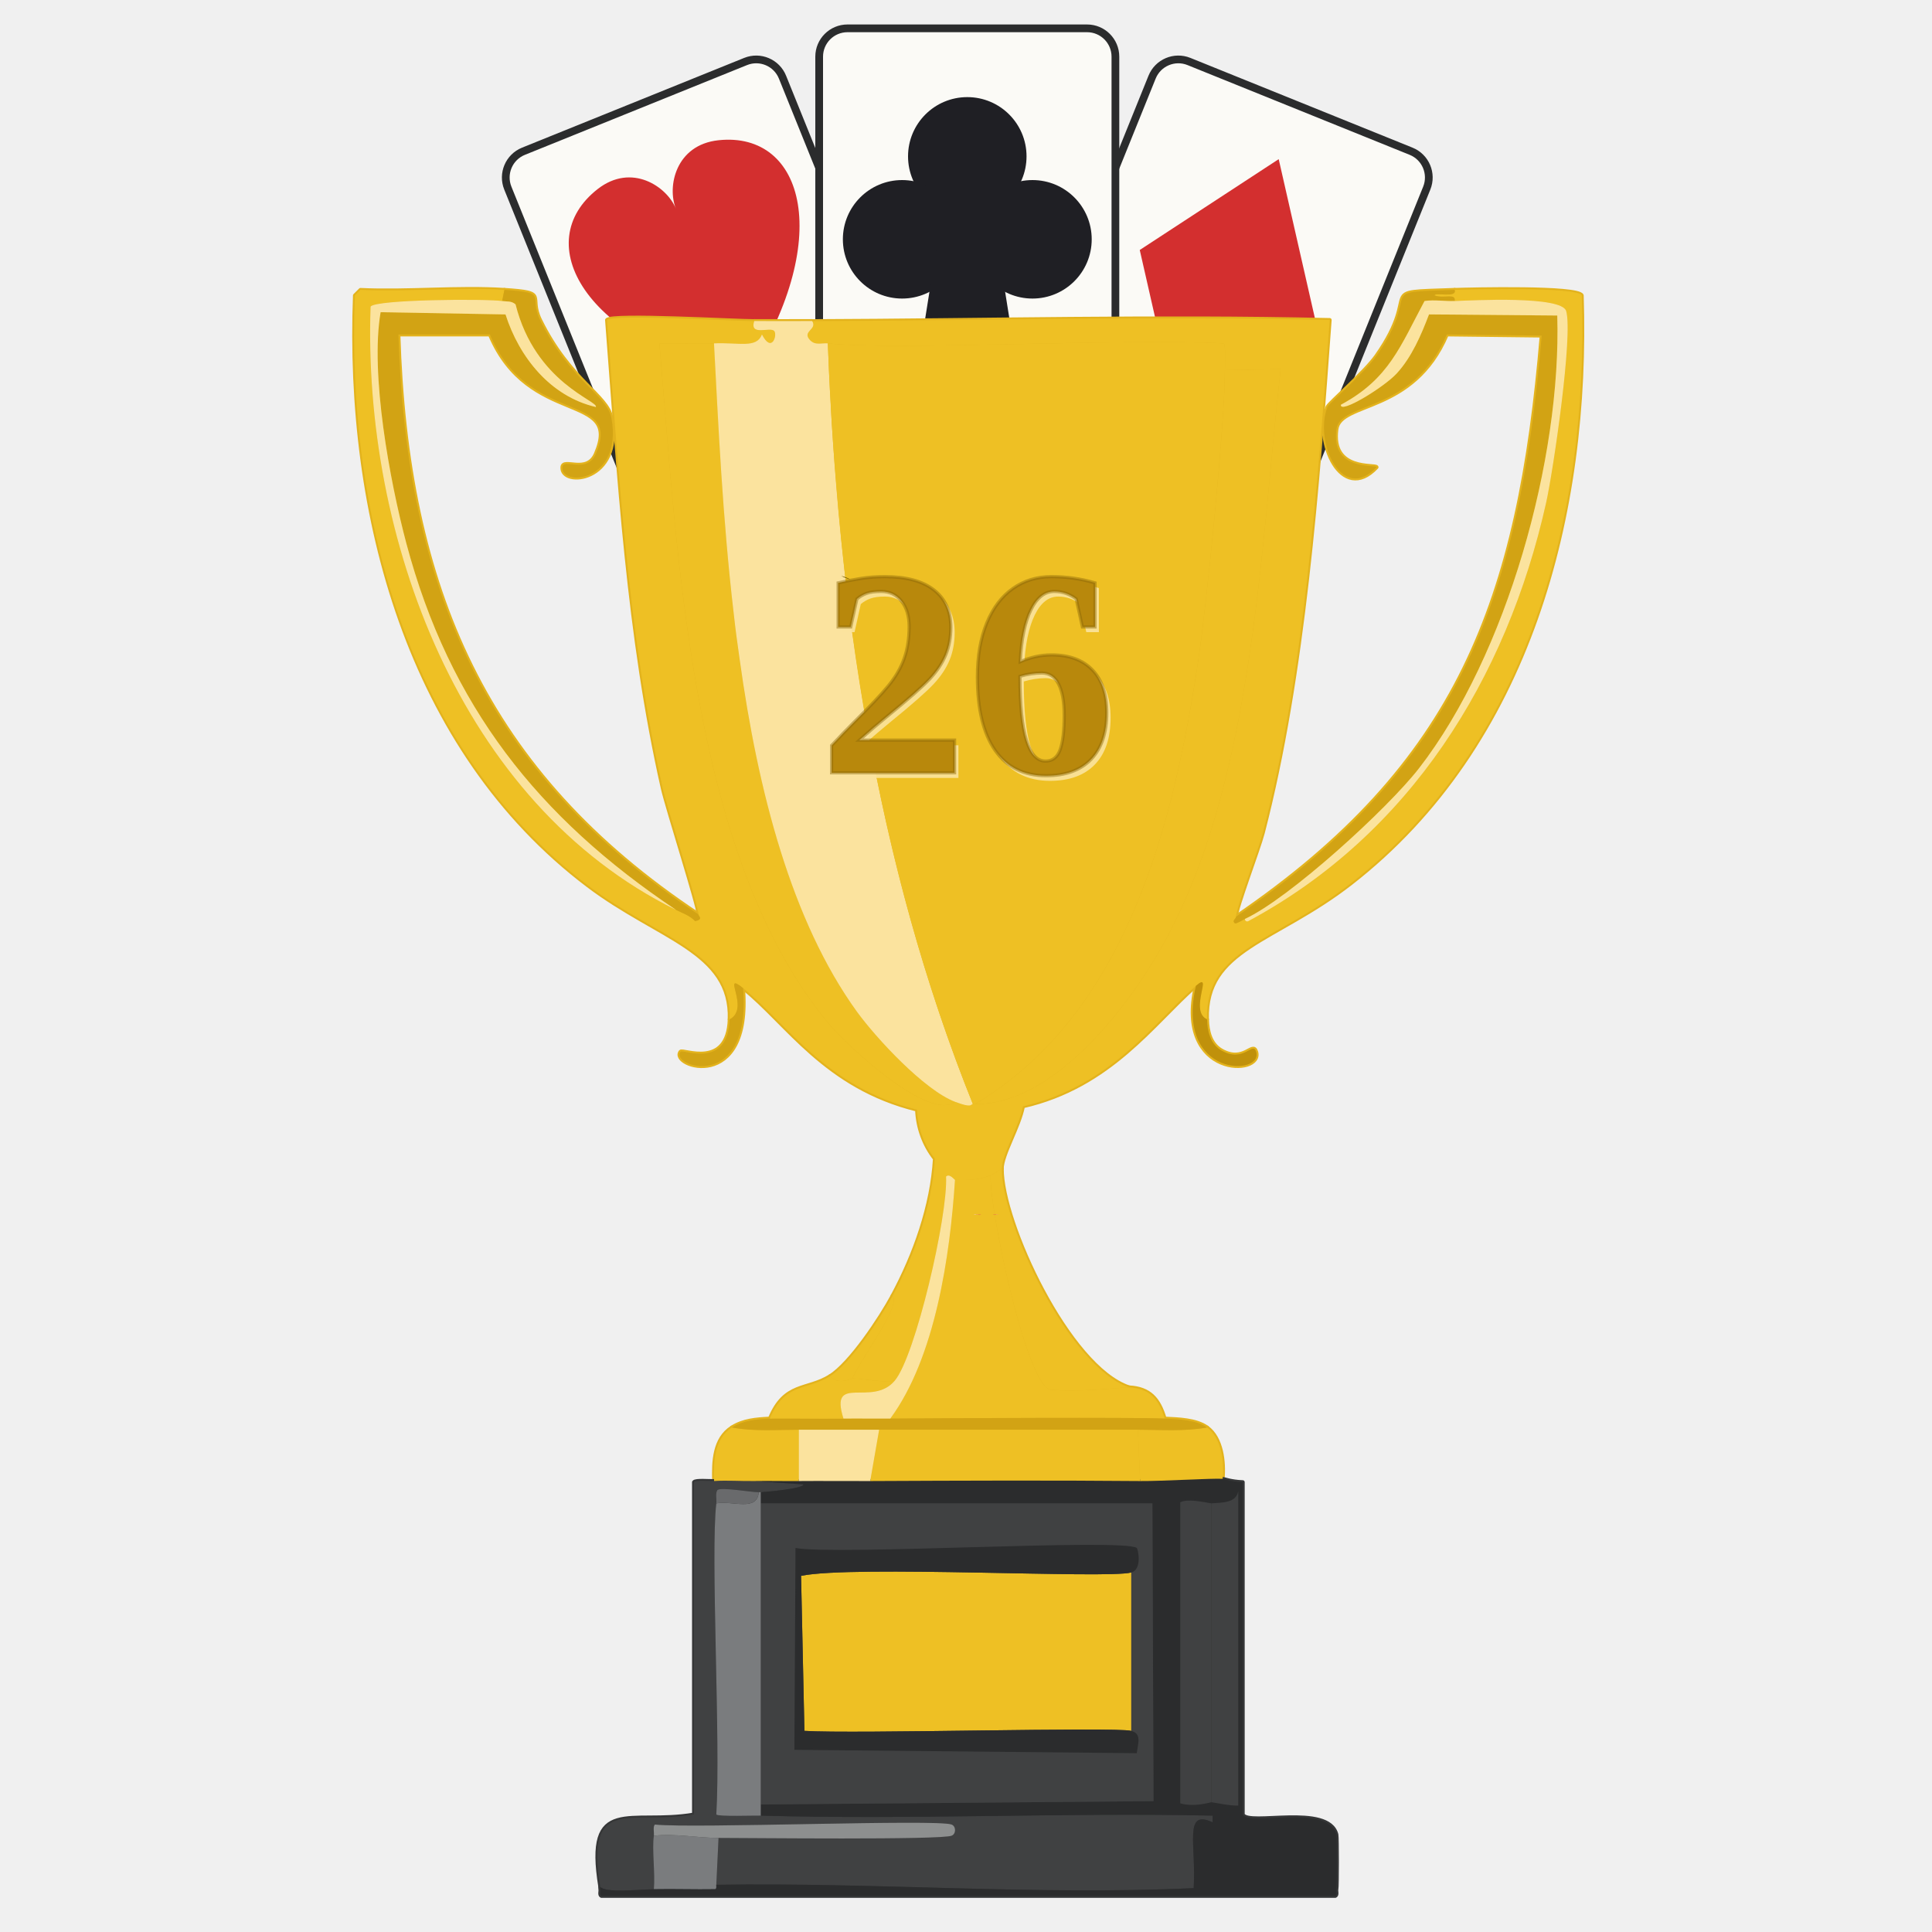
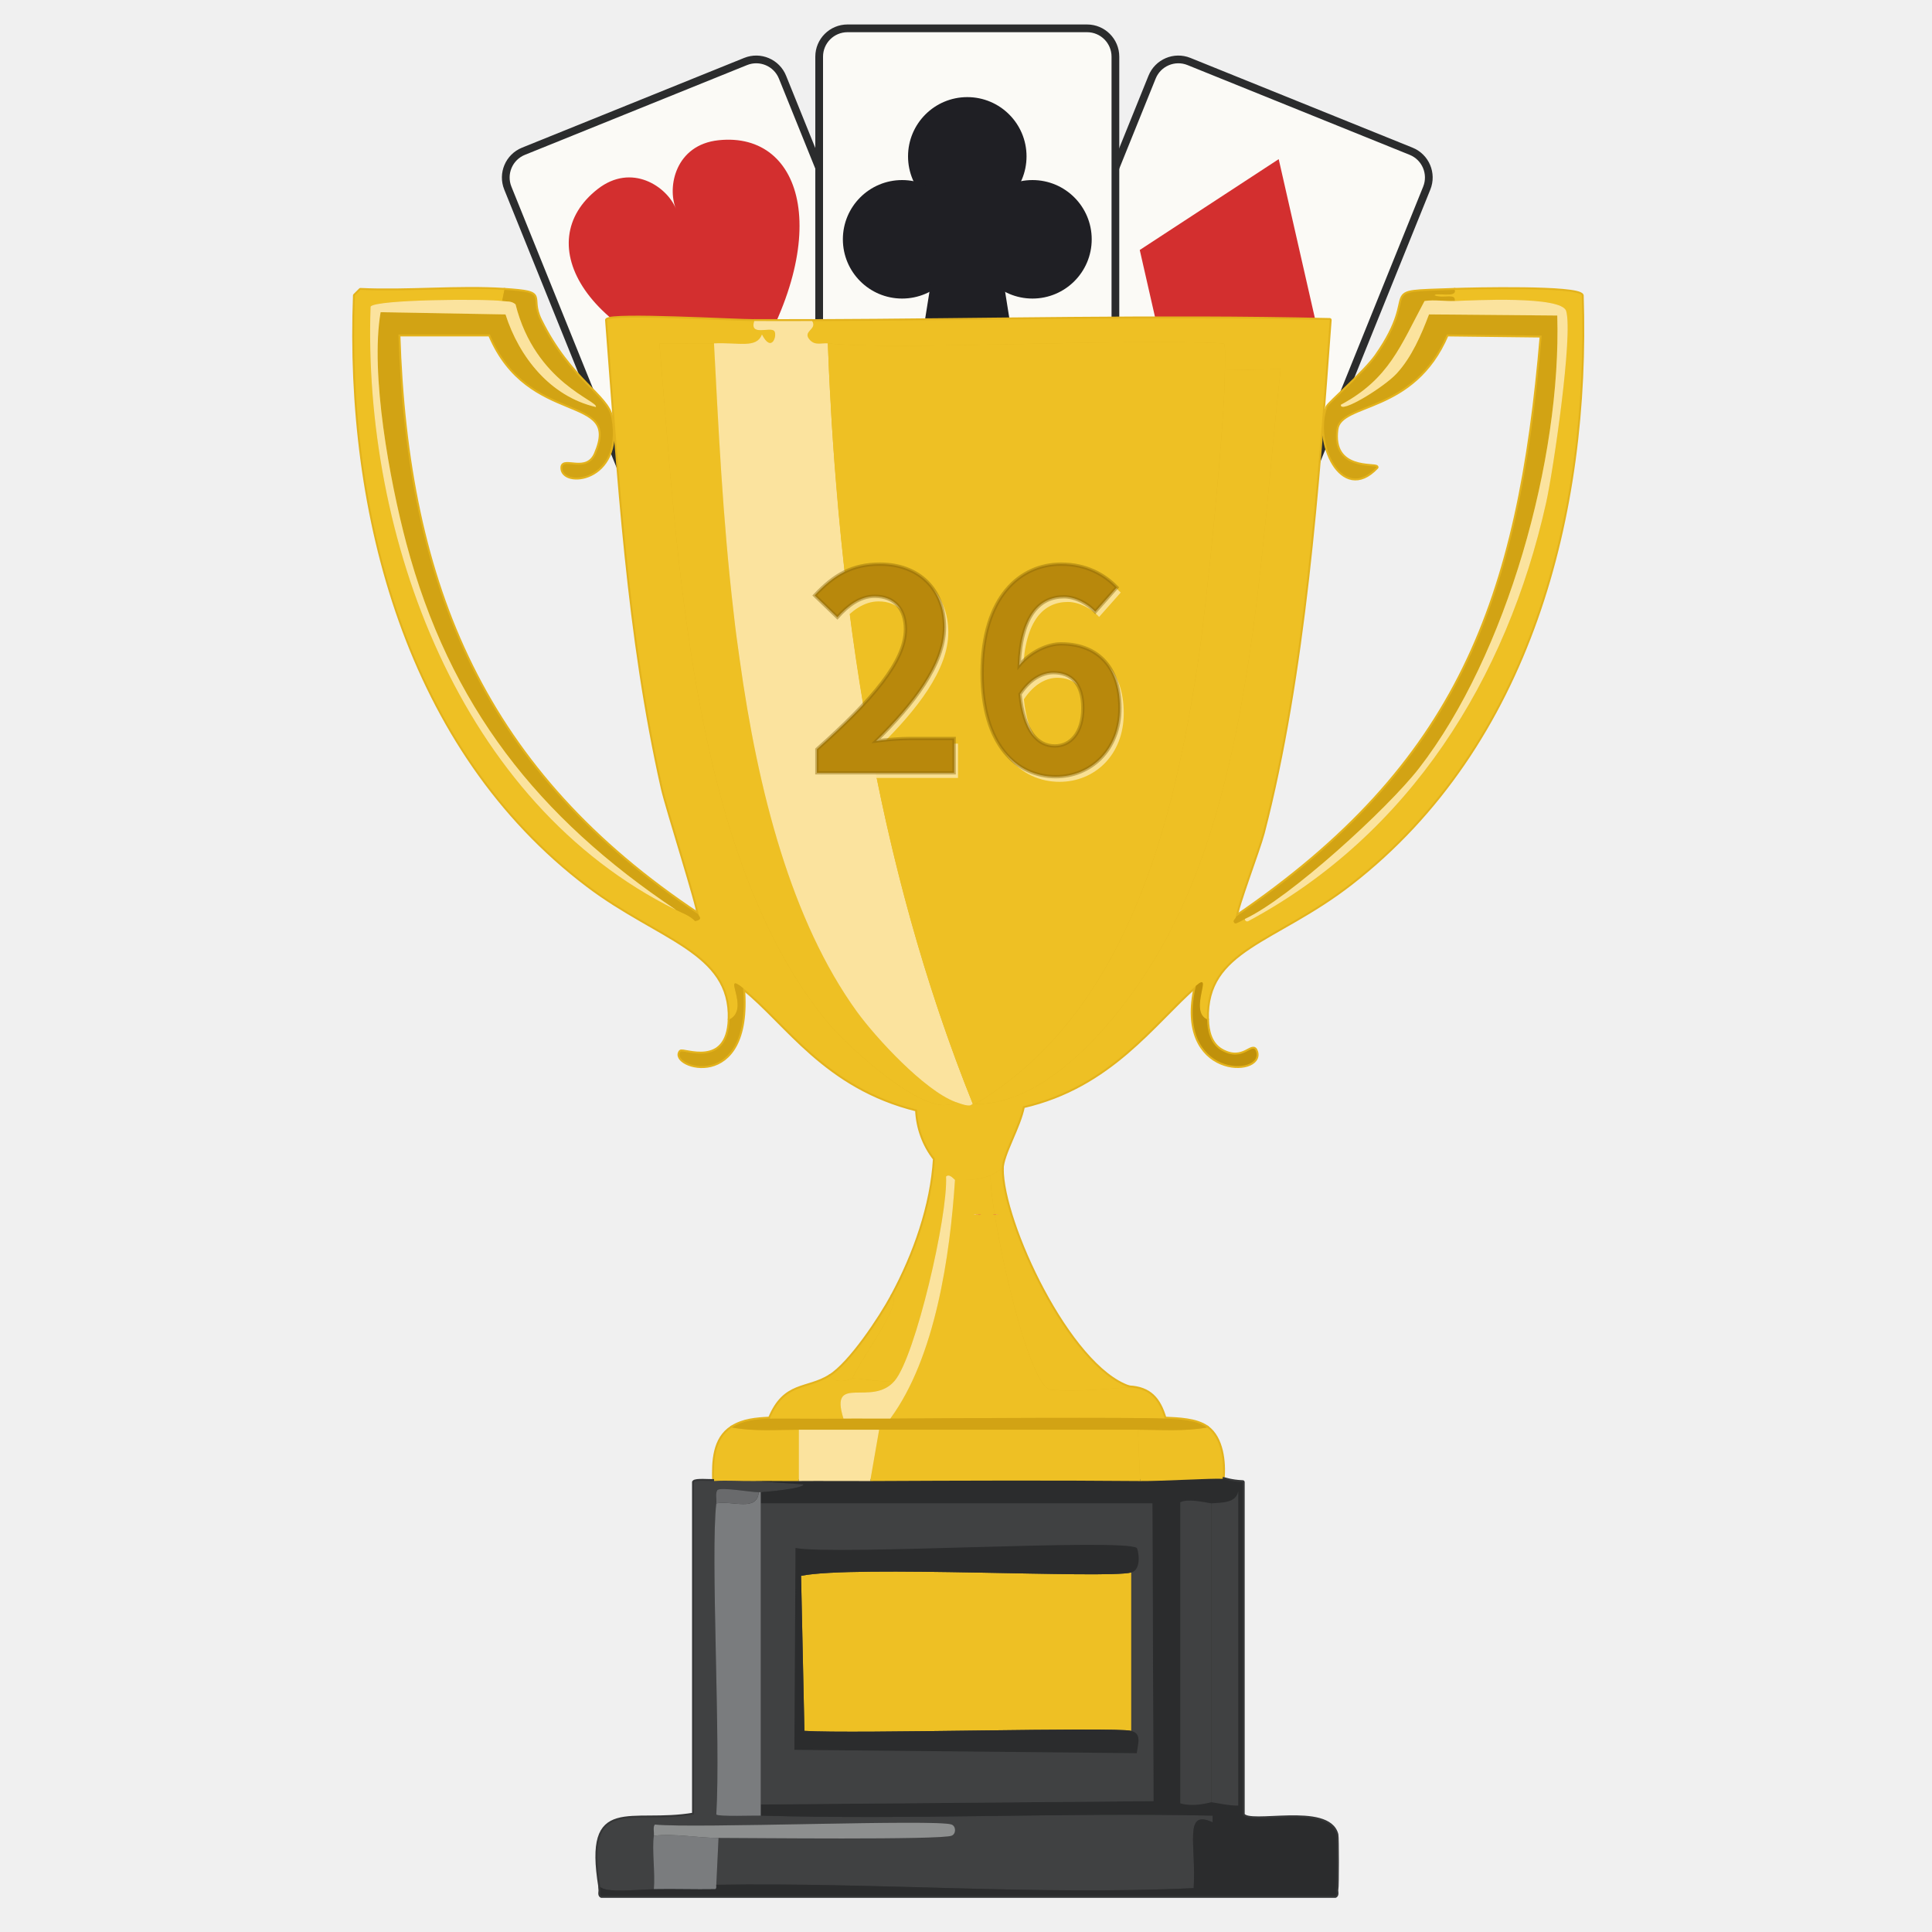
<svg xmlns="http://www.w3.org/2000/svg" id="Layer_2" viewBox="0 0 1500 1500">
  <defs>
    <style>
      .twinkle { transform-box: fill-box; transform-origin: center; animation: twinkle 4s ease-in-out infinite; animation-delay: 1s; transform: scale(0); }
      @keyframes twinkle { 0%, 100% { transform: scale(0) rotate(0deg); opacity: 0; } 8% { transform: scale(1) rotate(45deg); opacity: 1; } 16% { transform: scale(0) rotate(90deg); opacity: 0; } }
      @media (prefers-reduced-motion: reduce) { * { animation: none !important; } }
    </style>
  </defs>
  <g id="Cards">
    <g transform="rotate(-22 650 472)">
      <rect x="535.0" y="52.0" width="230" height="320" rx="22" fill="#fbfaf6" stroke="#2b2c2d" stroke-width="6" />
      <path d="M0,34 C-46,2 -50,-36 -22,-44 C-8,-48 0,-36 0,-28 C0,-36 8,-48 22,-44 C50,-36 46,2 0,34 Z" fill="#d32f2f" transform="translate(650 202) scale(2.3)" />
    </g>
    <g transform="rotate(22 852 472)">
      <rect x="737.0" y="52.0" width="230" height="320" rx="22" fill="#fbfaf6" stroke="#2b2c2d" stroke-width="6" />
      <path d="M0,-46 L32,0 L0,46 L-32,0 Z" fill="#d32f2f" transform="translate(852 202) scale(2.3)" />
    </g>
    <g transform="rotate(0 751 442)">
      <rect x="636.0" y="22.0" width="230" height="320" rx="22" fill="#fbfaf6" stroke="#2b2c2d" stroke-width="6" />
      <g fill="#1f1f24" transform="translate(751 172) scale(2.3)">
        <circle cx="0" cy="-22" r="20" />
        <circle cx="-22" cy="6" r="20" />
        <circle cx="22" cy="6" r="20" />
        <circle cx="0" cy="-2" r="16" />
        <path d="M-9,0 L9,0 L16,44 L-16,44 Z" />
      </g>
    </g>
  </g>
  <g id="Seam_backing">
    <g fill="#e3b31d" stroke="#e3b31d" stroke-width="3" stroke-linejoin="round">
      <path d="M878.27,1220.88v122.96c-12.26-3.25-215.53,2.47-253.72,0l-2.6-120.36c40.88-8.4,237.16,2.48,256.32-2.6Z" />
      <path d="M391.61,225.06l-1.73,8.66c-12.12-1.84-98.59-1.31-102.18,4.33-6.14,178.28,69.11,385.56,237.27,468.47,5.07,2.5,10.73,4.37,14.72,8.66,6.82-1.46,2.47-3.86,2.6-5.2.49-5.06-24.22-82.43-27.71-97.85-26.89-118.88-33.91-242.36-43.3-363.69,3.31-4.66,100.68.94,114.3.87-3.84,12.32,12.69,3.97,15.59,7.79,2.4,3.18-1.93,17.33-9.53,2.6-4.37,11.08-17.82,6-37.24,6.93-14.06.67-28.33-.49-42.43,0,13.9,161.66,23.83,397.91,130.76,527.35,15.95,19.31,79.09,76.9,98.72,61.48,13.88,5.26,12.11,1.62,13.85,1.73.57.04,1.16,0,1.73,0,58.58.74,114.69-70.07,142.01-116.9,74.01-126.83,79.03-309.43,95.25-453.75l-43.3.87c0-3.35.77-19.62-.87-20.78-74.66-4.22-251.8,5.6-307.41,0-4.99-.5-9.73,1.86-13.85-2.6-6.47-6.99,6.03-8.03,1.73-14.72,133.85-.48,267.89-3.96,401.79-.87-9.31,127.23-19.98,275.4-51.96,398.33-3.25,12.47-21.01,59.07-20.78,64.94.07,1.75-3.53,2.96-.87,5.2,1.37.39,5.74-2.52,7.79-3.46-.2,1.62,1.41,2.37,2.6,1.73,125.29-67.28,200.7-188.13,231.2-324.72,5.52-24.72,21.05-130.13,15.59-148.94-3.49-12.03-72.38-8.34-86.59-7.79,1.11-6.46-8.17-1.63-15.59-4.33,0-2.71,17.77,2.28,15.59-4.33,13.57-.47,96-2.4,98.72,4.33,5.55,169.25-40.95,348.7-179.25,456.35-59.12,46.01-113.25,50.67-111.71,105.64-14.47-6.55,5.6-38.41-8.66-25.98-32.91,28.7-66.2,77.96-134.22,93.52-2.82,15.49-16.38,37.38-16.45,48.49-1.52.77-8.18,5.02-8.66,5.2-9.79,3.55-17.38,3.88-27.71,3.46-.37-.01-4.29-5.31-6.93-2.6,1.47,30.7-23.74,139.27-39.83,158.47-10.93,1.62-22.25-1.43-32.91-1.73,8.37-18.28,37.98-56.44,31.17-64.08,17.32-32.03,30.82-70.03,32.91-106.51-8.48-10.71-13.37-24.39-13.85-38.1-71.44-17.63-100.9-67.18-135.09-94.39-17.5-13.93,5.97,15.69-10.39,24.25,1.85-53-54.99-62.33-109.97-103.91-139.95-105.84-187.48-288.67-180.98-458.08l4.33-4.33c36.28,1.74,75.88-2.34,111.71,0Z" />
      <path d="M769.16,912.61c-1.51,23.87,27.17,160.48,45.89,166.26,22.24,2.51,57.05-1.95,61.48-1.73,16.11.8,23.27,9.18,27.71,24.25-22.37-1.08-172.29-.31-213.02,0,35-47.49,46.4-126.55,50.22-185.31,10.33.41,17.92.09,27.71-3.46Z" />
      <path d="M876.53,1077.14c-4.43-.22-39.24,4.24-61.48,1.73-18.73-5.78-47.41-142.39-45.89-166.26.47-.17,7.14-4.42,8.66-5.2-.29,41.45,51.84,153.89,98.72,169.72Z" />
      <path d="M949.27,1148.14c-7.93-.54-46.51,1.88-64.08,1.73l-1.73-39.83c17.73,0,36.17,1.44,53.69-1.73,11.48,8.25,13.33,27.08,12.12,39.83Z" />
      <path d="M620.22,1110.04v39.83c-11.52.11-23.13-.2-34.64,0-10.28.18-20.95-.7-31.17,0-.46-14.97.02-32.72,13.85-41.56,16.93,3.17,34.81,1.73,51.96,1.73Z" />
      <path d="M644.47,1068.48c6.68,7.3,16.39,1.71,17.32,1.73,10.66.31,21.98,3.35,32.91,1.73-17.58,20.97-51.03-6.04-39.83,29.44-18.32.25-50.48-.34-57.15,0,11.7-28.27,28.82-21.66,46.76-32.91Z" />
      <path d="M661.78,1070.21c-.93-.03-10.64,5.57-17.32-1.73,15.98-10.02,39.18-45.13,48.49-62.35,6.81,7.64-22.8,45.8-31.17,64.08Z" />
      <path d="M757.04,857.19c117.66-70.19,154.02-216.79,173.19-343.77,6.8-45.04,20.82-185.42,20.78-226.01l43.3-.87c-16.22,144.32-21.24,326.92-95.25,453.75-27.33,46.83-83.43,117.64-142.01,116.9Z" />
      <path d="M554.41,266.62c8.22,156.82,17.15,388.78,110.84,518.69,15.17,21.04,52.44,61.13,76.2,70.14-19.62,15.42-82.76-42.17-98.72-61.48-106.92-129.44-116.86-365.69-130.76-527.35,14.1-.49,28.37.67,42.43,0Z" />
      <path d="M883.46,1110.04l1.73,39.83c-69.78-.61-139.77-.33-209.56,0l6.93-39.83c66.94,0,133.96.02,200.9,0Z" />
      <path d="M951,287.41c.04,40.59-13.99,180.97-20.78,226.01-19.17,126.99-55.53,273.58-173.19,343.77-.58,0-1.16.04-1.73,0-75.27-187.15-105.02-389.19-112.57-590.57,55.6,5.6,232.74-4.22,307.41,0,1.63,1.16.86,17.43.87,20.78Z" />
      <path d="M542.29,709.98c-.13,1.33,4.23,3.74-2.6,5.2-3.99-4.29-9.65-6.16-14.72-8.66-107.36-71.8-176.01-158.67-209.56-284.89-12.75-47.97-28.14-131.26-19.92-179.25l96.98,1.73c10.6,33.27,34.96,63.75,70.14,71.87,2.32-4.65-47.01-18.53-62.35-79.67-3.2-2.86-6.75-2.05-10.39-2.6l1.73-8.66c35.11,2.29,18.38,4.43,27.71,23.38,23.37,47.48,52.21,58.38,55.42,76.2,8.96,49.77-39.33,53.61-38.1,38.1.59-7.44,19.07,5.61,25.98-10.39,21.1-48.84-52.05-20.45-82.26-92.65h-71.01c6.1,196.64,67.2,340.32,232.94,450.28Z" />
      <path d="M1129.39,225.06c2.18,6.61-15.59,1.62-15.59,4.33,7.41,2.7,16.7-2.13,15.59,4.33-7.86.3-15.57-1.17-23.38,0-18.75,34.92-27.45,60.38-64.94,80.53-.98,7.59,33.63-13.73,43.3-24.25,11.71-12.74,19.03-29.9,25.11-45.89l99.58.87c3.36,110.92-39.08,263.61-107.38,351.57-24.55,31.61-100.89,101.16-135.09,116.9-2.05.95-6.43,3.85-7.79,3.46-2.66-2.24.93-3.45.87-5.2,173.41-118.32,219.91-245.44,237.27-451.15l-73.6-.87c-26.2,61.77-82.8,51.65-85.73,73.6-4.41,33.07,30.68,26.98,31.17,29.44-27.03,28.76-48.75-20.12-38.1-46.76,1.16-2.91,28.94-26.72,38.1-39.83,36.76-52.58-4.27-48.82,60.62-51.09Z" />
      <path d="M654.86,1101.38c11.88-.16,24.35.09,36.37,0,40.73-.31,190.65-1.08,213.02,0,10.49.51,24.39.81,32.91,6.93-17.52,3.17-35.96,1.73-53.69,1.73-66.94.02-133.96,0-200.9,0-20.76,0-41.59,0-62.35,0-17.15,0-35.02,1.44-51.96-1.73,8.79-5.62,18.71-6.38,29.44-6.93,6.67-.34,38.83.25,57.15,0Z" />
      <path d="M576.92,767.13c6.64,82.5-57.72,60.57-48.49,49.36,1.77-2.15,36.73,14.01,38.1-25.11,16.37-8.55-7.11-38.17,10.39-24.25Z" />
      <path d="M1129.39,233.72c14.21-.55,83.1-4.24,86.59,7.79,5.46,18.81-10.07,124.22-15.59,148.94-30.5,136.6-105.91,257.44-231.2,324.72-1.19.64-2.79-.11-2.6-1.73,34.19-15.74,110.54-85.29,135.09-116.9,68.3-87.96,110.73-240.65,107.38-351.57l-99.58-.87c-6.08,16-13.4,33.15-25.11,45.89-9.66,10.52-44.28,31.84-43.3,24.25,37.49-20.15,46.19-45.61,64.94-80.53,7.81-1.17,15.53.3,23.38,0Z" />
      <path d="M389.88,233.72c3.64.55,7.19-.26,10.39,2.6,15.34,61.14,64.67,75.02,62.35,79.67-35.18-8.12-59.54-38.6-70.14-71.87l-96.98-1.73c-8.22,47.99,7.17,131.27,19.92,179.25,33.54,126.22,102.19,213.09,209.56,284.89-168.16-82.91-243.41-290.19-237.27-468.47,3.59-5.64,90.06-6.17,102.18-4.33Z" />
      <path d="M741.45,916.07c-3.82,58.76-15.23,137.82-50.22,185.31-12.02.09-24.49-.16-36.37,0-11.19-35.48,22.25-8.47,39.83-29.44,16.09-19.2,41.3-127.77,39.83-158.47,2.64-2.71,6.56,2.58,6.93,2.6Z" />
      <path d="M682.57,1110.04l-6.93,39.83c-18.44.09-36.98-.17-55.42,0v-39.83c20.76,0,41.59,0,62.35,0Z" />
      <path d="M755.35,857.15c-1.86,0,0,3.58-13.89-1.72-23.79-9.03-61.04-49.15-76.23-70.06-50.86-70.49-76.79-171.22-90.98-273.51-1.72-11.75-3.29-23.64-4.58-35.39-8.74-74.36-12.04-148-15.33-209.9,19.48-.86,32.95,4.16,37.25-6.88,7.59,14.76,12.03.58,9.6-2.57-2.87-3.87-19.49,4.44-15.62-7.88,15.05,0,30.09.14,44.99,0,4.3,6.73-8.17,7.73-1.72,14.75,4.16,4.44,8.88,2.15,13.9,2.58.57,15.9,1.29,31.81,2.29,47.71.29,4.73.43,9.31.72,14.04.43,6.31.86,12.61,1.29,18.91.57,8.6,1.29,17.2,2,25.94,4.87,61.6,12.32,122.93,22.93,183.67,2.58,15.76,5.44,31.52,8.74,47.28,17.48,86.26,41.69,171.07,74.64,253.03Z" />
      <path d="M937.15,791.38c.25,8.9,2.34,19.19,11.26,24.25,17.39,9.85,24.13-7.42,26.84.87,6.24,19.03-63.19,20.77-46.76-51.09,14.25-12.43-5.81,19.43,8.66,25.98Z" />
    </g>
    <g fill="#353637" stroke="#353637" stroke-width="3" stroke-linejoin="round">
      <path d="M1037.6,1466.8c-.37,1.47.85,4.29-.87,5.2H466.95c-1.73-.81-.46-3.8-.87-5.2-.15-.51.09-1.17,0-1.73,5.04,4.69,27.87,2,41.56,1.73,15.84-.31,31.76.28,47.63,0,1.41-.02.69-3.46.87-3.46,123.19-1.99,247.2,8.27,370.62,2.6,2.13-33.41-8.09-61.81,14.72-51.09v-5.2c-116.75-2.52-234.02,3.37-350.7,0v-8.66l304.81-2.6-.87-231.2h-303.94v-8.66c3.93-.19,33.8-2.85,32.91-6.06l-38.1-2.6c11.51-.2,23.12.11,34.64,0,18.44-.17,36.98.09,55.42,0,69.78-.33,139.78-.61,209.56,0,17.57.15,56.15-2.27,64.08-1.73.79.05,6.2,2.22,15.59,2.6v258.05c4.16,9.37,66.57-8.79,72.74,15.59.52,2.06.51,40.37,0,42.43Z" />
      <path d="M878.27,1220.88c-19.16,5.08-215.43-5.8-256.32,2.6l2.6,120.36c38.19,2.47,241.46-3.25,253.72,0,8.39,2.23,5.22,9.74,4.33,17.32l-265.84-2.6.87-156.73c31.22,5.9,254.17-7.66,264.97,0,.91.64,4.47,16.72-4.33,19.05Z" />
      <path d="M554.41,1149.87c10.23-.7,20.89.18,31.17,0l38.1,2.6c.9,3.21-28.97,5.87-32.91,6.06-.58.03-1.16-.02-1.73,0-4.83.21-28.69-4.1-32.04-1.73-1.81,2.82-.47,7.05-.87,10.39-4.62,39.48,3.47,183.76,0,241.59,1.25,1.77,29.62.72,34.64.87,116.68,3.37,233.95-2.52,350.7,0v5.2c-22.81-10.72-12.59,17.68-14.72,51.09-123.42,5.67-247.43-4.59-370.62-2.6l1.73-36.37c23.02,0,172.6,1.69,180.98-1.73,3.53-1.44,3.53-7.22,0-8.66-10.66-4.36-200.2,3.16-230.34,0-1.79,1.27-.54,6.4-.87,8.66-1.55,10.67,1.14,29.24,0,41.56-13.7.26-36.53,2.96-41.56-1.73-11.8-72.02,23.28-47.73,72.74-56.29v-258.05c1.26-1.77,12.58-.66,15.59-.87Z" />
      <path d="M940.61,1167.19v232.07c-1.21,0-12.98,4.04-24.25.87v-233.8c6.59-3.35,23.04.96,24.25.87Z" />
      <path d="M940.61,1399.26v-232.07c8.41-.66,19.11-.19,20.78-9.53v244.19c-6.68.28-19.74-2.59-20.78-2.6Z" />
      <polygon points="590.78 1400.99 590.78 1167.19 894.72 1167.19 895.59 1398.4 590.78 1400.99" />
      <path d="M589.05,1158.53c-1.07,15.37-20.26,6.37-32.91,8.66.39-3.35-.95-7.57.87-10.39,3.35-2.37,27.21,1.94,32.04,1.73Z" />
      <path d="M590.78,1158.53v251.12c-5.02-.15-33.38.9-34.64-.87,3.47-57.83-4.62-202.12,0-241.59,12.64-2.28,31.84,6.71,32.91-8.66.58-.02,1.16.03,1.73,0Z" />
      <path d="M557.87,1426.97l-1.73,36.37c-.18,0,.55,3.44-.87,3.46-15.86.28-31.79-.31-47.63,0,1.14-12.33-1.55-30.9,0-41.56,16.61-1.85,33.85,1.73,50.22,1.73Z" />
      <path d="M557.87,1426.97c-16.38,0-33.61-3.58-50.22-1.73.33-2.26-.92-7.39.87-8.66,30.14,3.16,219.67-4.36,230.34,0,3.53,1.44,3.53,7.22,0,8.66-8.38,3.42-157.96,1.73-180.98,1.73Z" />
    </g>
  </g>
  <defs>
    <style>
      .cls-1 {
        fill: #7a7c7e;
      }

      .cls-2 {
        fill: #e84d4d;
      }

      .cls-3 {
        fill: #ef898a;
      }

      .cls-4 {
        fill: #735900;
      }

      .cls-5 {
        fill: #e85252;
      }

      .cls-6 {
        fill: #eec024;
      }

      .cls-7 {
        fill: #2b2c2d;
      }

      .cls-8 {
        fill: #ef8b8c;
      }

      .cls-9 {
        fill: #696a6c;
      }

      .cls-10 {
        fill: #d2a314;
      }

      .cls-11 {
        fill: #f7c9c9;
      }

      .cls-12 {
        fill: #404142;
      }

      .cls-13 {
        fill: #8d8f8f;
      }

      .cls-14 {
        fill: #fbe39e;
      }

      .cls-15 {
        fill: #c0910b;
      }
    </style>
  </defs>
  <path class="cls-12" d="M554.41,1149.87c10.23-.7,20.89.18,31.17,0l38.1,2.6c.9,3.21-28.97,5.87-32.91,6.06-.58.03-1.16-.02-1.73,0-4.83.21-28.69-4.1-32.04-1.73-1.81,2.82-.47,7.05-.87,10.39-4.62,39.48,3.47,183.76,0,241.59,1.25,1.77,29.62.72,34.64.87,116.68,3.37,233.95-2.52,350.7,0v5.2c-22.81-10.72-12.59,17.68-14.72,51.09-123.42,5.67-247.43-4.59-370.62-2.6l1.73-36.37c23.02,0,172.6,1.69,180.98-1.73,3.53-1.44,3.53-7.22,0-8.66-10.66-4.36-200.2,3.16-230.34,0-1.79,1.27-.54,6.4-.87,8.66-1.55,10.67,1.14,29.24,0,41.56-13.7.26-36.53,2.96-41.56-1.73-11.8-72.02,23.28-47.73,72.74-56.29v-258.05c1.26-1.77,12.58-.66,15.59-.87Z" />
  <path class="cls-1" d="M590.78,1158.53v251.12c-5.02-.15-33.38.9-34.64-.87,3.47-57.83-4.62-202.12,0-241.59,12.64-2.28,31.84,6.71,32.91-8.66.58-.02,1.16.03,1.73,0Z" />
  <path class="cls-1" d="M557.87,1426.97l-1.73,36.37c-.18,0,.55,3.44-.87,3.46-15.86.28-31.79-.31-47.63,0,1.14-12.33-1.55-30.9,0-41.56,16.61-1.85,33.85,1.73,50.22,1.73Z" />
  <path class="cls-13" d="M557.87,1426.97c-16.38,0-33.61-3.58-50.22-1.73.33-2.26-.92-7.39.87-8.66,30.14,3.16,219.67-4.36,230.34,0,3.53,1.44,3.53,7.22,0,8.66-8.38,3.42-157.96,1.73-180.98,1.73Z" />
  <path class="cls-9" d="M589.05,1158.53c-1.07,15.37-20.26,6.37-32.91,8.66.39-3.35-.95-7.57.87-10.39,3.35-2.37,27.21,1.94,32.04,1.73Z" />
  <path class="cls-7" d="M1037.6,1466.8c-.37,1.47.85,4.29-.87,5.2H466.95c-1.73-.81-.46-3.8-.87-5.2-.15-.51.09-1.17,0-1.73,5.04,4.69,27.87,2,41.56,1.73,15.84-.31,31.76.28,47.63,0,1.41-.02.69-3.46.87-3.46,123.19-1.99,247.2,8.27,370.62,2.6,2.13-33.41-8.09-61.81,14.72-51.09v-5.2c-116.75-2.52-234.02,3.37-350.7,0v-8.66l304.81-2.6-.87-231.2h-303.94v-8.66c3.93-.19,33.8-2.85,32.91-6.06l-38.1-2.6c11.51-.2,23.12.11,34.64,0,18.44-.17,36.98.09,55.42,0,69.78-.33,139.78-.61,209.56,0,17.57.15,56.15-2.27,64.08-1.73.79.05,6.2,2.22,15.59,2.6v258.05c4.16,9.37,66.57-8.79,72.74,15.59.52,2.06.51,40.37,0,42.43Z" />
  <path class="cls-12" d="M940.61,1167.19v232.07c-1.21,0-12.98,4.04-24.25.87v-233.8c6.59-3.35,23.04.96,24.25.87Z" />
  <path class="cls-12" d="M940.61,1399.26v-232.07c8.41-.66,19.11-.19,20.78-9.53v244.19c-6.68.28-19.74-2.59-20.78-2.6Z" />
  <polygon class="cls-12" points="590.78 1400.99 590.78 1167.19 894.72 1167.19 895.59 1398.4 590.78 1400.99" />
  <path class="cls-6" d="M878.27,1220.88v122.96c-12.26-3.25-215.53,2.47-253.72,0l-2.6-120.36c40.88-8.4,237.16,2.48,256.32-2.6Z" />
  <path class="cls-7" d="M878.27,1220.88c-19.16,5.08-215.43-5.8-256.32,2.6l2.6,120.36c38.19,2.47,241.46-3.25,253.72,0,8.39,2.23,5.22,9.74,4.33,17.32l-265.84-2.6.87-156.73c31.22,5.9,254.17-7.66,264.97,0,.91.64,4.47,16.72-4.33,19.05Z" />
  <path class="cls-6" d="M391.61,225.06l-1.73,8.66c-12.12-1.84-98.59-1.31-102.18,4.33-6.14,178.28,69.11,385.56,237.27,468.47,5.07,2.5,10.73,4.37,14.72,8.66,6.82-1.46,2.47-3.86,2.6-5.2.49-5.06-24.22-82.43-27.71-97.85-26.89-118.88-33.91-242.36-43.3-363.69,3.31-4.66,100.68.94,114.3.87-3.84,12.32,12.69,3.97,15.59,7.79,2.4,3.18-1.93,17.33-9.53,2.6-4.37,11.08-17.82,6-37.24,6.93-14.06.67-28.33-.49-42.43,0,13.9,161.66,23.83,397.91,130.76,527.35,15.95,19.31,79.09,76.9,98.72,61.48,13.88,5.26,12.11,1.62,13.85,1.73.57.04,1.16,0,1.73,0,58.58.74,114.69-70.07,142.01-116.9,74.01-126.83,79.03-309.43,95.25-453.75l-43.3.87c0-3.35.77-19.62-.87-20.78-74.66-4.22-251.8,5.6-307.41,0-4.99-.5-9.73,1.86-13.85-2.6-6.47-6.99,6.03-8.03,1.73-14.72,133.85-.48,267.89-3.96,401.79-.87-9.31,127.23-19.98,275.4-51.96,398.33-3.25,12.47-21.01,59.07-20.78,64.94.07,1.75-3.53,2.96-.87,5.2,1.37.39,5.74-2.52,7.79-3.46-.2,1.62,1.41,2.37,2.6,1.73,125.29-67.28,200.7-188.13,231.2-324.72,5.52-24.72,21.05-130.13,15.59-148.94-3.49-12.03-72.38-8.34-86.59-7.79,1.11-6.46-8.17-1.63-15.59-4.33,0-2.71,17.77,2.28,15.59-4.33,13.57-.47,96-2.4,98.72,4.33,5.55,169.25-40.95,348.7-179.25,456.35-59.12,46.01-113.25,50.67-111.71,105.64-14.47-6.55,5.6-38.41-8.66-25.98-32.91,28.7-66.2,77.96-134.22,93.52-2.82,15.49-16.38,37.38-16.45,48.49-1.52.77-8.18,5.02-8.66,5.2-9.79,3.55-17.38,3.88-27.71,3.46-.37-.01-4.29-5.31-6.93-2.6,1.47,30.7-23.74,139.27-39.83,158.47-10.93,1.62-22.25-1.43-32.91-1.73,8.37-18.28,37.98-56.44,31.17-64.08,17.32-32.03,30.82-70.03,32.91-106.51-8.48-10.71-13.37-24.39-13.85-38.1-71.44-17.63-100.9-67.18-135.09-94.39-17.5-13.93,5.97,15.69-10.39,24.25,1.85-53-54.99-62.33-109.97-103.91-139.95-105.84-187.48-288.67-180.98-458.08l4.33-4.33c36.28,1.74,75.88-2.34,111.71,0Z" />
  <path class="cls-6" d="M769.16,912.61c-1.51,23.87,27.17,160.48,45.89,166.26,22.24,2.51,57.05-1.95,61.48-1.73,16.11.8,23.27,9.18,27.71,24.25-22.37-1.08-172.29-.31-213.02,0,35-47.49,46.4-126.55,50.22-185.31,10.33.41,17.92.09,27.71-3.46Z" />
  <path class="cls-10" d="M542.29,709.98c-.13,1.33,4.23,3.74-2.6,5.2-3.99-4.29-9.65-6.16-14.72-8.66-107.36-71.8-176.01-158.67-209.56-284.89-12.75-47.97-28.14-131.26-19.92-179.25l96.98,1.73c10.6,33.27,34.96,63.75,70.14,71.87,2.32-4.65-47.01-18.53-62.35-79.67-3.2-2.86-6.75-2.05-10.39-2.6l1.73-8.66c35.11,2.29,18.38,4.43,27.71,23.38,23.37,47.48,52.21,58.38,55.42,76.2,8.96,49.77-39.33,53.61-38.1,38.1.59-7.44,19.07,5.61,25.98-10.39,21.1-48.84-52.05-20.45-82.26-92.65h-71.01c6.1,196.64,67.2,340.32,232.94,450.28Z" />
  <path class="cls-10" d="M1129.39,225.06c2.18,6.61-15.59,1.62-15.59,4.33,7.41,2.7,16.7-2.13,15.59,4.33-7.86.3-15.57-1.17-23.38,0-18.75,34.92-27.45,60.38-64.94,80.53-.98,7.59,33.63-13.73,43.3-24.25,11.71-12.74,19.03-29.9,25.11-45.89l99.58.87c3.36,110.92-39.08,263.61-107.38,351.57-24.55,31.61-100.89,101.16-135.09,116.9-2.05.95-6.43,3.85-7.79,3.46-2.66-2.24.93-3.45.87-5.2,173.41-118.32,219.91-245.44,237.27-451.15l-73.6-.87c-26.2,61.77-82.8,51.65-85.73,73.6-4.41,33.07,30.68,26.98,31.17,29.44-27.03,28.76-48.75-20.12-38.1-46.76,1.16-2.91,28.94-26.72,38.1-39.83,36.76-52.58-4.27-48.82,60.62-51.09Z" />
  <path class="cls-6" d="M876.53,1077.14c-4.43-.22-39.24,4.24-61.48,1.73-18.73-5.78-47.41-142.39-45.89-166.26.47-.17,7.14-4.42,8.66-5.2-.29,41.45,51.84,153.89,98.72,169.72Z" />
  <path class="cls-6" d="M949.27,1148.14c-7.93-.54-46.51,1.88-64.08,1.73l-1.73-39.83c17.73,0,36.17,1.44,53.69-1.73,11.48,8.25,13.33,27.08,12.12,39.83Z" />
  <path class="cls-6" d="M620.22,1110.04v39.83c-11.52.11-23.13-.2-34.64,0-10.28.18-20.95-.7-31.17,0-.46-14.97.02-32.72,13.85-41.56,16.93,3.17,34.81,1.73,51.96,1.73Z" />
  <path class="cls-10" d="M654.86,1101.38c11.88-.16,24.35.09,36.37,0,40.73-.31,190.65-1.08,213.02,0,10.49.51,24.39.81,32.91,6.93-17.52,3.17-35.96,1.73-53.69,1.73-66.94.02-133.96,0-200.9,0-20.76,0-41.59,0-62.35,0-17.15,0-35.02,1.44-51.96-1.73,8.79-5.62,18.71-6.38,29.44-6.93,6.67-.34,38.83.25,57.15,0Z" />
  <path class="cls-6" d="M644.47,1068.48c6.68,7.3,16.39,1.71,17.32,1.73,10.66.31,21.98,3.35,32.91,1.73-17.58,20.97-51.03-6.04-39.83,29.44-18.32.25-50.48-.34-57.15,0,11.7-28.27,28.82-21.66,46.76-32.91Z" />
  <path class="cls-15" d="M937.15,791.38c.25,8.9,2.34,19.19,11.26,24.25,17.39,9.85,24.13-7.42,26.84.87,6.24,19.03-63.19,20.77-46.76-51.09,14.25-12.43-5.81,19.43,8.66,25.98Z" />
  <path class="cls-10" d="M576.92,767.13c6.64,82.5-57.72,60.57-48.49,49.36,1.77-2.15,36.73,14.01,38.1-25.11,16.37-8.55-7.11-38.17,10.39-24.25Z" />
  <path class="cls-6" d="M661.78,1070.21c-.93-.03-10.64,5.57-17.32-1.73,15.98-10.02,39.18-45.13,48.49-62.35,6.81,7.64-22.8,45.8-31.17,64.08Z" />
  <path class="cls-6" d="M757.04,857.19c117.66-70.19,154.02-216.79,173.19-343.77,6.8-45.04,20.82-185.42,20.78-226.01l43.3-.87c-16.22,144.32-21.24,326.92-95.25,453.75-27.33,46.83-83.43,117.64-142.01,116.9Z" />
  <path class="cls-6" d="M554.41,266.62c8.22,156.82,17.15,388.78,110.84,518.69,15.17,21.04,52.44,61.13,76.2,70.14-19.62,15.42-82.76-42.17-98.72-61.48-106.92-129.44-116.86-365.69-130.76-527.35,14.1-.49,28.37.67,42.43,0Z" />
  <path class="cls-14" d="M1129.39,233.72c14.21-.55,83.1-4.24,86.59,7.79,5.46,18.81-10.07,124.22-15.59,148.94-30.5,136.6-105.91,257.44-231.2,324.72-1.19.64-2.79-.11-2.6-1.73,34.19-15.74,110.54-85.29,135.09-116.9,68.3-87.96,110.73-240.65,107.38-351.57l-99.58-.87c-6.08,16-13.4,33.15-25.11,45.89-9.66,10.52-44.28,31.84-43.3,24.25,37.49-20.15,46.19-45.61,64.94-80.53,7.81-1.17,15.53.3,23.38,0Z" />
  <path class="cls-14" d="M389.88,233.72c3.64.55,7.19-.26,10.39,2.6,15.34,61.14,64.67,75.02,62.35,79.67-35.18-8.12-59.54-38.6-70.14-71.87l-96.98-1.73c-8.22,47.99,7.17,131.27,19.92,179.25,33.54,126.22,102.19,213.09,209.56,284.89-168.16-82.91-243.41-290.19-237.27-468.47,3.59-5.64,90.06-6.17,102.18-4.33Z" />
  <path class="cls-14" d="M741.45,916.07c-3.82,58.76-15.23,137.82-50.22,185.31-12.02.09-24.49-.16-36.37,0-11.19-35.48,22.25-8.47,39.83-29.44,16.09-19.2,41.3-127.77,39.83-158.47,2.64-2.71,6.56,2.58,6.93,2.6Z" />
  <path class="cls-6" d="M883.46,1110.04l1.73,39.83c-69.78-.61-139.77-.33-209.56,0l6.93-39.83c66.94,0,133.96.02,200.9,0Z" />
  <path class="cls-14" d="M682.57,1110.04l-6.93,39.83c-18.44.09-36.98-.17-55.42,0v-39.83c20.76,0,41.59,0,62.35,0Z" />
  <path class="cls-5" d="M761.73,942.99c-.76.46-1.58.15-2.37.22-.15-.08-.14-.16.01-.22h2.36Z" />
  <path class="cls-2" d="M773.32,943.2c-.8-.04-1.62.24-2.38-.21h2.36c.1.04.13.08.11.13-.03.05-.05.08-.08.08Z" />
  <path class="cls-8" d="M759.37,942.99c0,.07,0,.15-.01.22-.55,0-1.1,0-1.65-.01-.15-.08-.14-.15.02-.2h1.65Z" />
  <path class="cls-3" d="M773.32,943.2c-.01-.07-.02-.14-.02-.21h1.65c.05.05.06.11.04.18-.56.01-1.12.02-1.67.03Z" />
  <path class="cls-11" d="M757.72,942.99c0,.07,0,.14-.02.2-.47,0-.94,0-1.41,0,.01-.07.02-.14,0-.21h1.42Z" />
  <path class="cls-14" d="M755.35,857.15c-1.86,0,0,3.58-13.89-1.72-23.79-9.03-61.04-49.15-76.23-70.06-50.86-70.49-76.79-171.22-90.98-273.51-1.72-11.75-3.29-23.64-4.58-35.39-8.74-74.36-12.04-148-15.33-209.9,19.48-.86,32.95,4.16,37.25-6.88,7.59,14.76,12.03.58,9.6-2.57-2.87-3.87-19.49,4.44-15.62-7.88,15.05,0,30.09.14,44.99,0,4.3,6.73-8.17,7.73-1.72,14.75,4.16,4.44,8.88,2.15,13.9,2.58.57,15.9,1.29,31.81,2.29,47.71.29,4.73.43,9.31.72,14.04.43,6.31.86,12.61,1.29,18.91.57,8.6,1.29,17.2,2,25.94,4.87,61.6,12.32,122.93,22.93,183.67,2.58,15.76,5.44,31.52,8.74,47.28,17.48,86.26,41.69,171.07,74.64,253.03Z" />
  <path class="cls-6" d="M951,287.41c.04,40.59-13.99,180.97-20.78,226.01-19.17,126.99-55.53,273.58-173.19,343.77-.58,0-1.16.04-1.73,0-75.27-187.15-105.02-389.19-112.57-590.57,55.6,5.6,232.74-4.22,307.41,0,1.63,1.16.86,17.43.87,20.78Z" />
  <path class="cls-4" d="M660.21,449.82c-2.55-.45-4.88-1.45-7.09-2.76,2.46.67,4.84,1.54,7.09,2.76Z" />
-   <g id="Engraving_26" font-family="Georgia, 'Times New Roman', serif" font-weight="bold" font-size="230" text-anchor="middle">
-     <text x="754" y="604" fill="#fbe39e" fill-opacity=".9">26</text>
-     <text x="751" y="600" fill="#b8880c">26</text>
-     <text x="751" y="600" fill="none" stroke="#8a6608" stroke-width="2.5" stroke-opacity=".45">26</text>
+   <g id="Engraving_26">
+     <g fill="#fbe39e" fill-opacity=".9" transform="translate(3 4)">
+       <path transform="translate(624.99 600) scale(0.21484 -0.21484)" d="M43 0H539V124H379C344 124 295 120 257 115C392 248 504 392 504 526C504 664 411 754 271 754C170 754 104 715 35 641L117 562C154 603 198 638 252 638C323 638 363 592 363 519C363 404 245 265 43 85Z" />
+       <path transform="translate(751.75 600) scale(0.21484 -0.21484)" d="M316 -14C442 -14 548 82 548 234C548 392 459 466 335 466C288 466 225 438 184 388C191 572 260 636 346 636C388 636 433 611 459 582L537 670C493 716 427 754 336 754C187 754 50 636 50 360C50 100 176 -14 316 -14ZM187 284C224 340 269 362 308 362C372 362 414 322 414 234C414 144 369 97 313 97C251 97 201 149 187 284Z" />
+     </g>
+     <g fill="#b8880c">
+       <path transform="translate(624.99 600) scale(0.21484 -0.21484)" d="M43 0H539V124H379C344 124 295 120 257 115C392 248 504 392 504 526C504 664 411 754 271 754C170 754 104 715 35 641L117 562C154 603 198 638 252 638C323 638 363 592 363 519C363 404 245 265 43 85Z" />
+       <path transform="translate(751.75 600) scale(0.21484 -0.21484)" d="M316 -14C442 -14 548 82 548 234C548 392 459 466 335 466C288 466 225 438 184 388C191 572 260 636 346 636C388 636 433 611 459 582L537 670C493 716 427 754 336 754C187 754 50 636 50 360C50 100 176 -14 316 -14ZM187 284C224 340 269 362 308 362C372 362 414 322 414 234C414 144 369 97 313 97C251 97 201 149 187 284Z" />
+     </g>
+     <g fill="none" stroke="#8a6608" stroke-width="12" stroke-opacity=".45">
+       <path transform="translate(624.99 600) scale(0.21484 -0.21484)" d="M43 0H539V124H379C344 124 295 120 257 115C392 248 504 392 504 526C504 664 411 754 271 754C170 754 104 715 35 641L117 562C154 603 198 638 252 638C323 638 363 592 363 519C363 404 245 265 43 85Z" />
+       <path transform="translate(751.75 600) scale(0.21484 -0.21484)" d="M316 -14C442 -14 548 82 548 234C548 392 459 466 335 466C288 466 225 438 184 388C191 572 260 636 346 636C388 636 433 611 459 582L537 670C493 716 427 754 336 754C187 754 50 636 50 360C50 100 176 -14 316 -14ZM187 284C224 340 269 362 308 362C372 362 414 322 414 234C414 144 369 97 313 97C251 97 201 149 187 284Z" />
+     </g>
  </g>
  <g transform="translate(858 34)">
    <path class="twinkle" d="M0,-40 C3,-8 8,-3 40,0 C8,3 3,8 0,40 C-3,8 -8,3 -40,0 C-8,-3 -3,-8 0,-40 Z" fill="#ffffff" opacity="0" />
  </g>
</svg>
